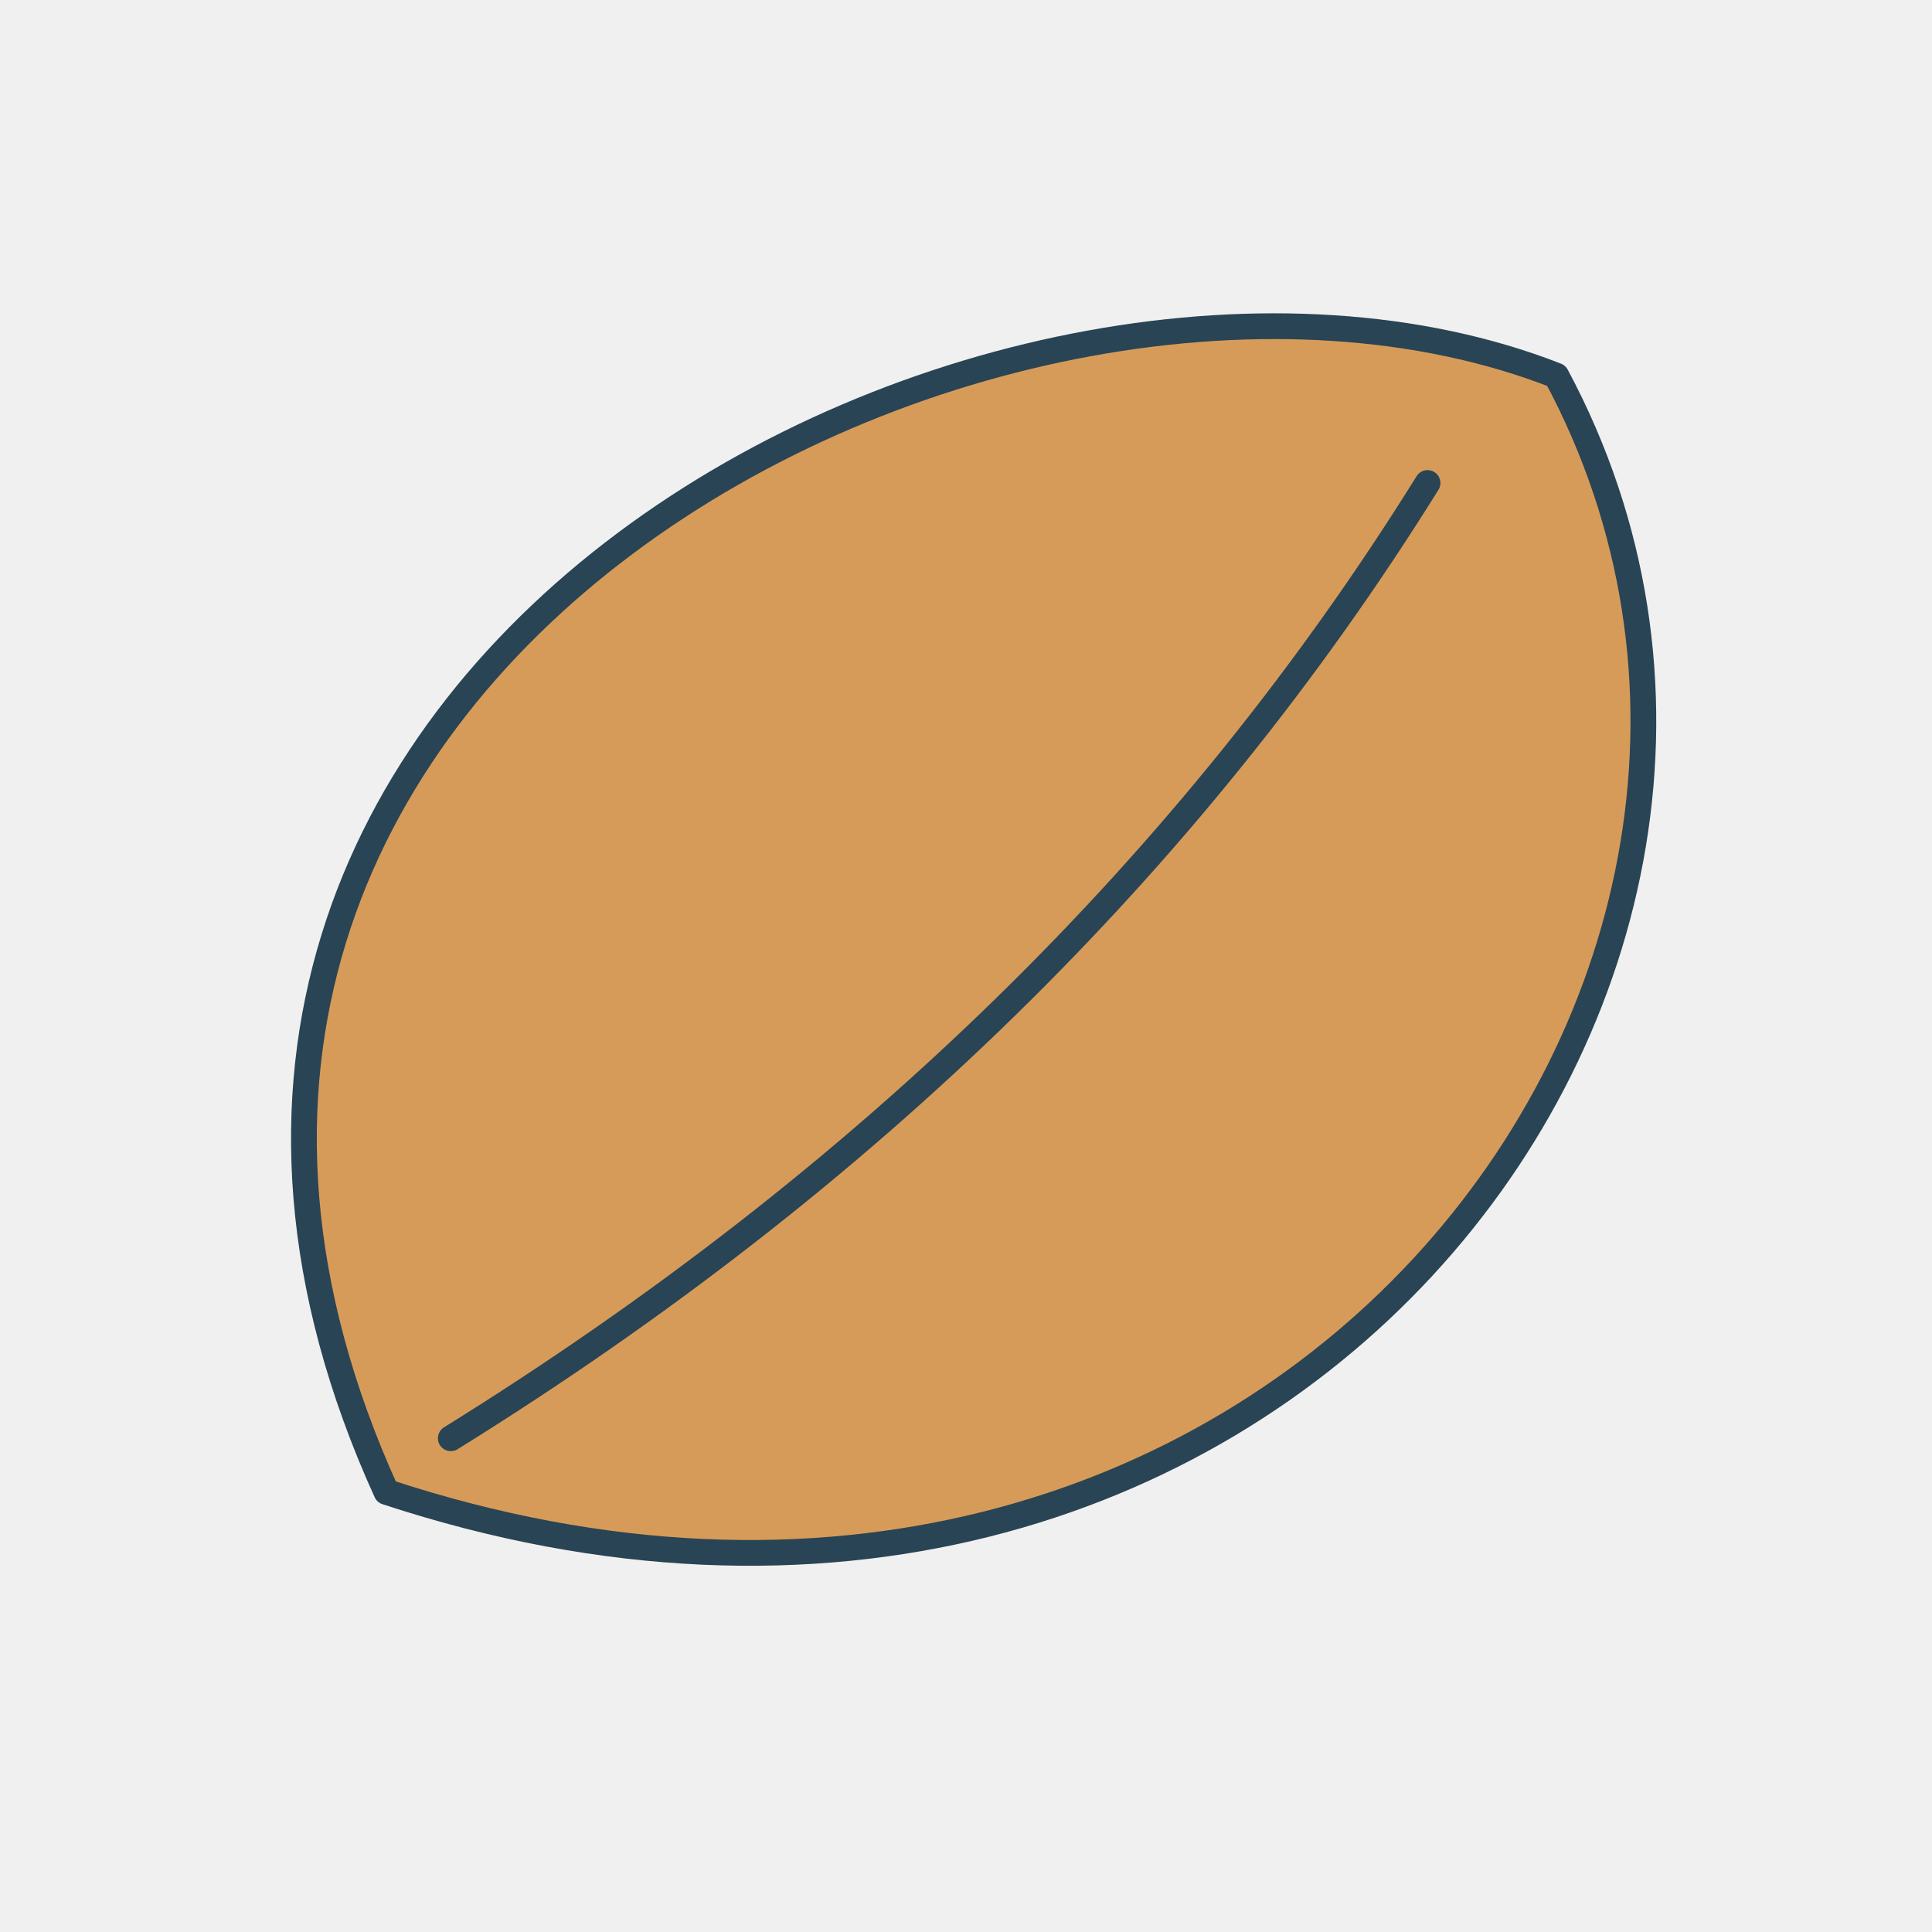
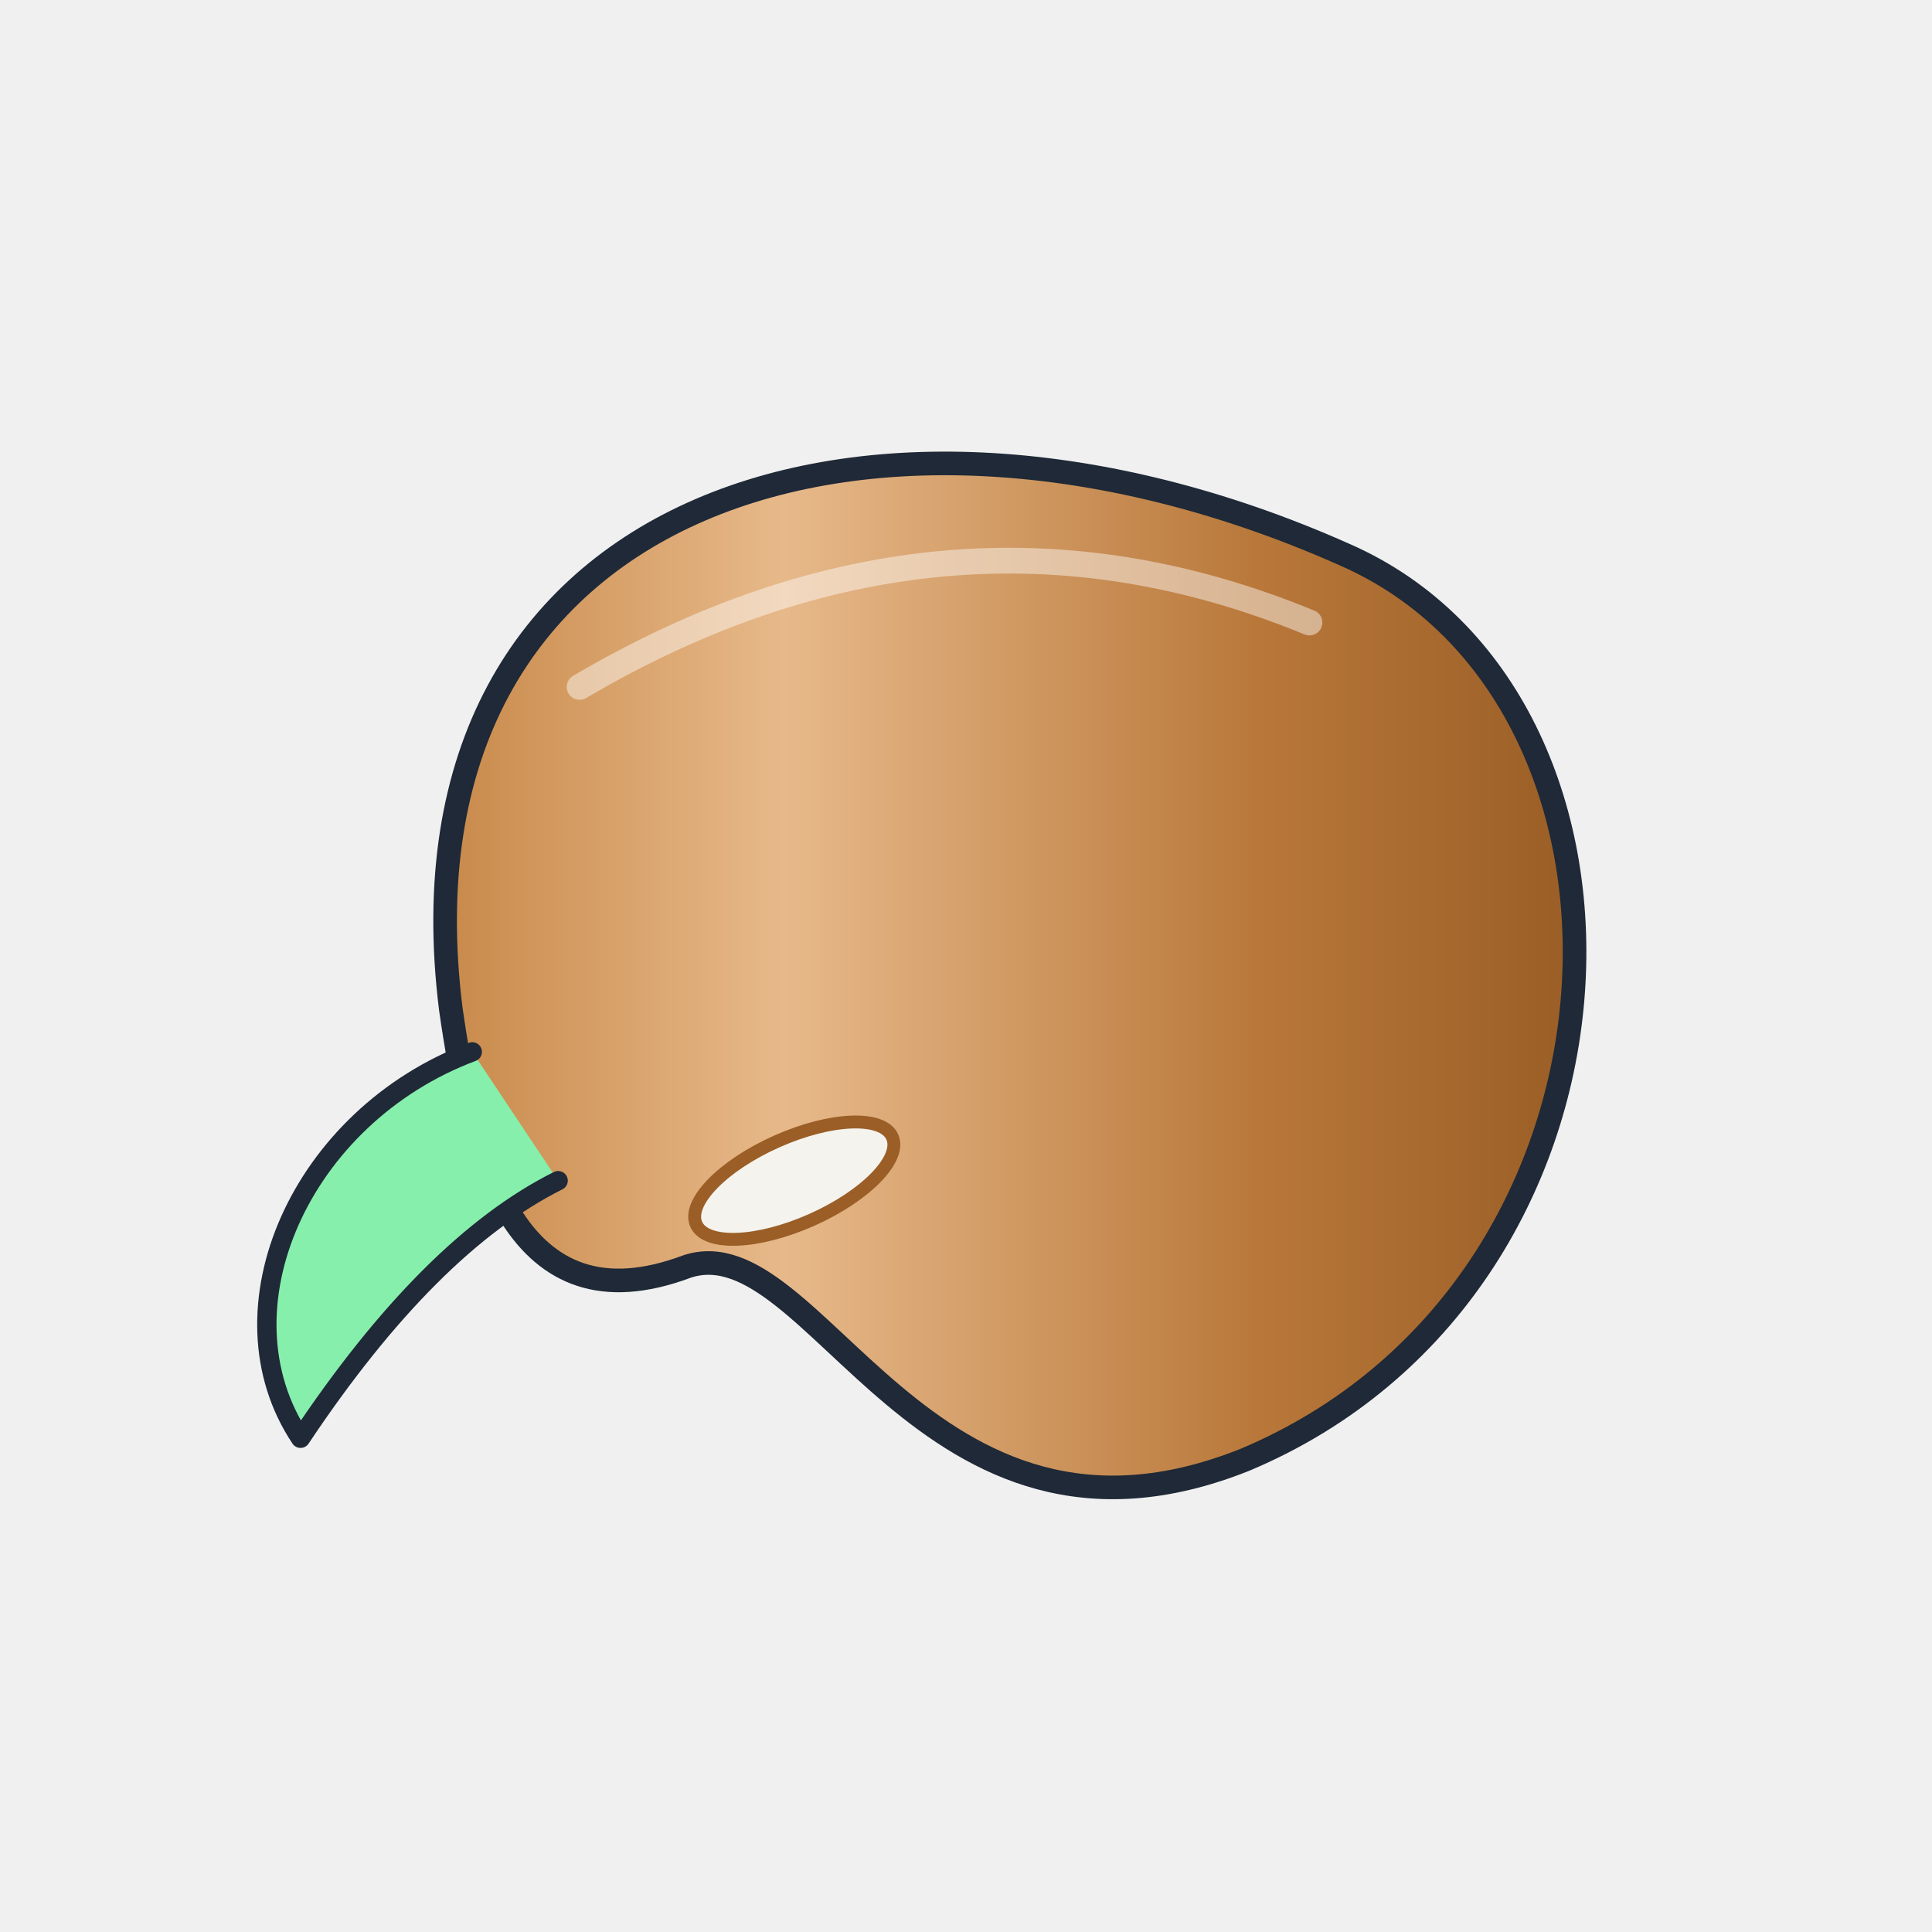
<svg xmlns="http://www.w3.org/2000/svg" width="180" height="180" viewBox="0 0 180 180">
-   <g stroke="#294454" stroke-width="2.4" stroke-linejoin="round" stroke-linecap="round">
-     <path d="M36 139 C1 62 94 15 145 35 C175 91 118 166 36 139Z" fill="#d79b59" />
-     <path d="M42 134 Q100 98 133 45" fill="none" />
+   <defs>
+     <linearGradient id="seed-glass" x1="0" y1="0" x2="1" y2="0">
+       <stop offset="0%" stop-color="#E2F1F7" stop-opacity="0.74" />
+       <stop offset="22%" stop-color="#FFFFFF" stop-opacity="0.88" />
+       <stop offset="55%" stop-color="#F7FBFD" stop-opacity="0.56" />
+       <stop offset="88%" stop-color="#CFE4EE" stop-opacity="0.70" />
+       <stop offset="100%" stop-color="#DCECF4" stop-opacity="0.80" />
+     </linearGradient>
+     <linearGradient id="seed-glass-v" x1="0" y1="0" x2="0" y2="1">
+       <stop offset="0%" stop-color="#F7FBFD" stop-opacity="0.82" />
+       <stop offset="55%" stop-color="#E2F1F7" stop-opacity="0.64" />
+       <stop offset="100%" stop-color="#CFE4EE" stop-opacity="0.78" />
+     </linearGradient>
+     <linearGradient id="seed-coolant" x1="0" y1="0" x2="1" y2="0">
+       <stop offset="0%" stop-color="#CCFBF1" stop-opacity="0.40" />
+       <stop offset="50%" stop-color="#E0F2FE" stop-opacity="0.28" />
+       <stop offset="100%" stop-color="#BAE6FD" stop-opacity="0.46" />
+     </linearGradient>
+     <linearGradient id="seed-frost" x1="0" y1="0" x2="1" y2="0">
+       <stop offset="0%" stop-color="#CBD5E1" stop-opacity="0.74" />
+       <stop offset="32%" stop-color="#F1F5F9" stop-opacity="0.84" />
+       <stop offset="72%" stop-color="#CBD5E1" stop-opacity="0.74" />
+       <stop offset="100%" stop-color="#94A3B8" stop-opacity="0.80" />
+     </linearGradient>
+     <linearGradient id="seed-metal" x1="0" y1="0" x2="1" y2="0">
+       <stop offset="0%" stop-color="#94A3B8" />
+       <stop offset="28%" stop-color="#F8FAFC" />
+       <stop offset="68%" stop-color="#E2E8F0" />
+       <stop offset="100%" stop-color="#94A3B8" />
+     </linearGradient>
+     <linearGradient id="seed-metal-v" x1="0" y1="0" x2="0" y2="1">
+       <stop offset="0%" stop-color="#E2E8F0" />
+       <stop offset="45%" stop-color="#F8FAFC" />
+       <stop offset="100%" stop-color="#94A3B8" />
+     </linearGradient>
+     <linearGradient id="seed-chassis" x1="0" y1="0" x2="0" y2="1">
+       <stop offset="0%" stop-color="#FFFFFF" />
+       <stop offset="55%" stop-color="#F1F5F9" />
+       <stop offset="100%" stop-color="#E2E8F0" />
+     </linearGradient>
+     <linearGradient id="seed-porcelain" x1="0" y1="0" x2="1" y2="0">
+       <stop offset="0%" stop-color="#ECEBE4" />
+       <stop offset="28%" stop-color="#FFFFFF" />
+       <stop offset="68%" stop-color="#F4F3EE" />
+       <stop offset="100%" stop-color="#DFDDD4" />
+     </linearGradient>
+     <linearGradient id="seed-rubber" x1="0" y1="0" x2="1" y2="0">
+       <stop offset="0%" stop-color="#475569" />
+       <stop offset="28%" stop-color="#64748B" />
+       <stop offset="72%" stop-color="#334155" />
+       <stop offset="100%" stop-color="#1E293B" />
+     </linearGradient>
+     <linearGradient id="seed-cork" x1="0" y1="0" x2="1" y2="0">
+       <stop offset="0%" stop-color="#C98A4B" />
+       <stop offset="30%" stop-color="#E7B98A" />
+       <stop offset="72%" stop-color="#B9783A" />
+       <stop offset="100%" stop-color="#9A5E26" />
+     </linearGradient>
+     <linearGradient id="seed-accent" x1="0" y1="0" x2="0" y2="1">
+       <stop offset="0%" stop-color="#14B8A6" />
+       <stop offset="100%" stop-color="#0F766E" />
+     </linearGradient>
+     <linearGradient id="seed-amber" x1="0" y1="0" x2="1" y2="0">
+       <stop offset="0%" stop-color="#78350F" stop-opacity="0.90" />
+       <stop offset="24%" stop-color="#D97706" stop-opacity="0.80" />
+       <stop offset="58%" stop-color="#B45309" stop-opacity="0.86" />
+       <stop offset="100%" stop-color="#78350F" stop-opacity="0.92" />
+     </linearGradient>
+     <linearGradient id="seed-brass" x1="0" y1="0" x2="1" y2="0">
+       <stop offset="0%" stop-color="#B45309" />
+       <stop offset="30%" stop-color="#FDE68A" />
+       <stop offset="68%" stop-color="#D97706" />
+       <stop offset="100%" stop-color="#92400E" />
+     </linearGradient>
+     <linearGradient id="seed-copper" x1="0" y1="0" x2="1" y2="0">
+       <stop offset="0%" stop-color="#9A3412" />
+       <stop offset="35%" stop-color="#FDBA74" />
+       <stop offset="70%" stop-color="#EA580C" />
+       <stop offset="100%" stop-color="#7C2D12" />
+     </linearGradient>
+     <linearGradient id="seed-screen" x1="0" y1="0" x2="0" y2="1">
+       <stop offset="0%" stop-color="#0F172A" />
+       <stop offset="100%" stop-color="#1E293B" />
+     </linearGradient>
+     <linearGradient id="seed-liquid" x1="0" y1="0" x2="0" y2="1">
+       <stop offset="0%" stop-color="#99F6E4" stop-opacity="0.56" />
+       <stop offset="100%" stop-color="#14B8A6" stop-opacity="0.40" />
+     </linearGradient>
+   </defs>
+   <g stroke-linecap="round" stroke-linejoin="round">
+     <path d="M42 94 C36 46 82 32 126 52 C156 66 154 120 116 136 C86 148 76 114 64 118 C48 124 44 108 42 94 Z" fill="url(#seed-cork)" stroke="#1F2937" stroke-width="2.2" />
+     <ellipse cx="74" cy="110" rx="10" ry="4" transform="rotate(-24 74 110)" fill="#F4F3EE" stroke="#9A5E26" stroke-width="1.2" />
+     <path d="M44 98 C28 104 20 122 28 134 C36 122 44 114 52 110" fill="#86EFAC" stroke="#1F2937" stroke-width="1.8" />
+     <path d="M54 64 Q88 44 122 58" fill="none" stroke="#FFFFFF" stroke-width="2.4" stroke-opacity="0.45" stroke-linecap="round" />
  </g>
</svg>
